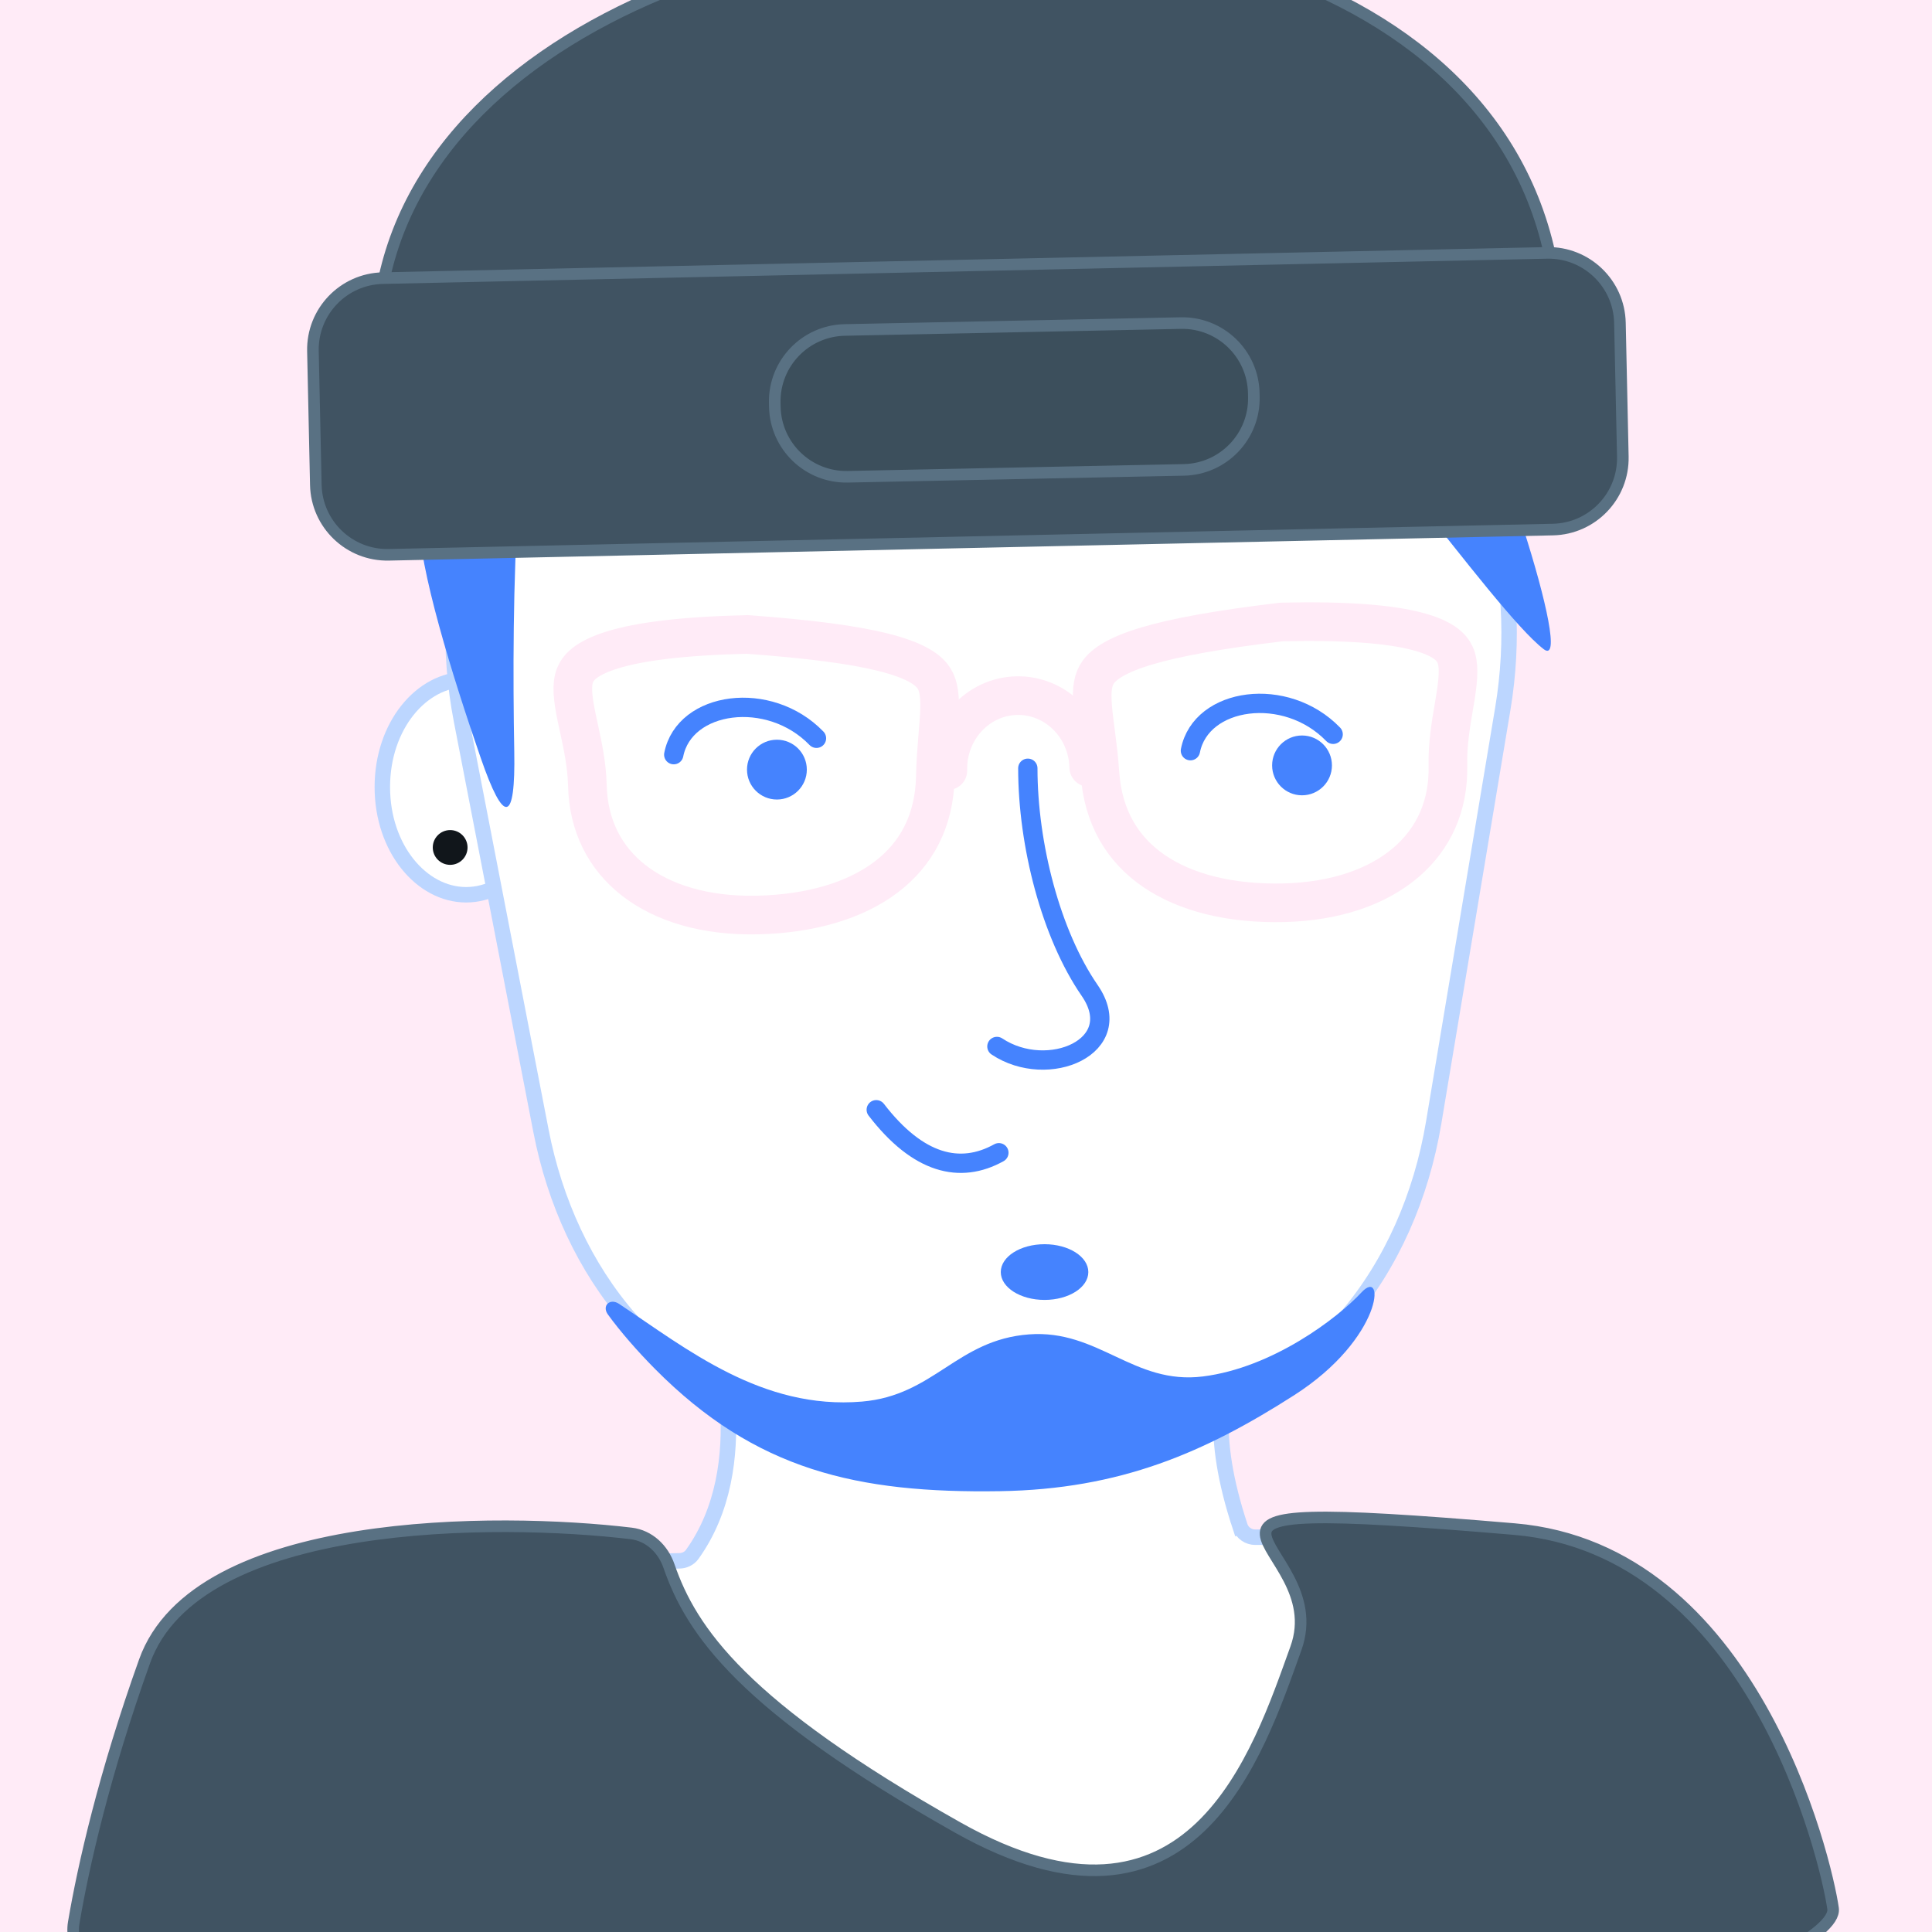
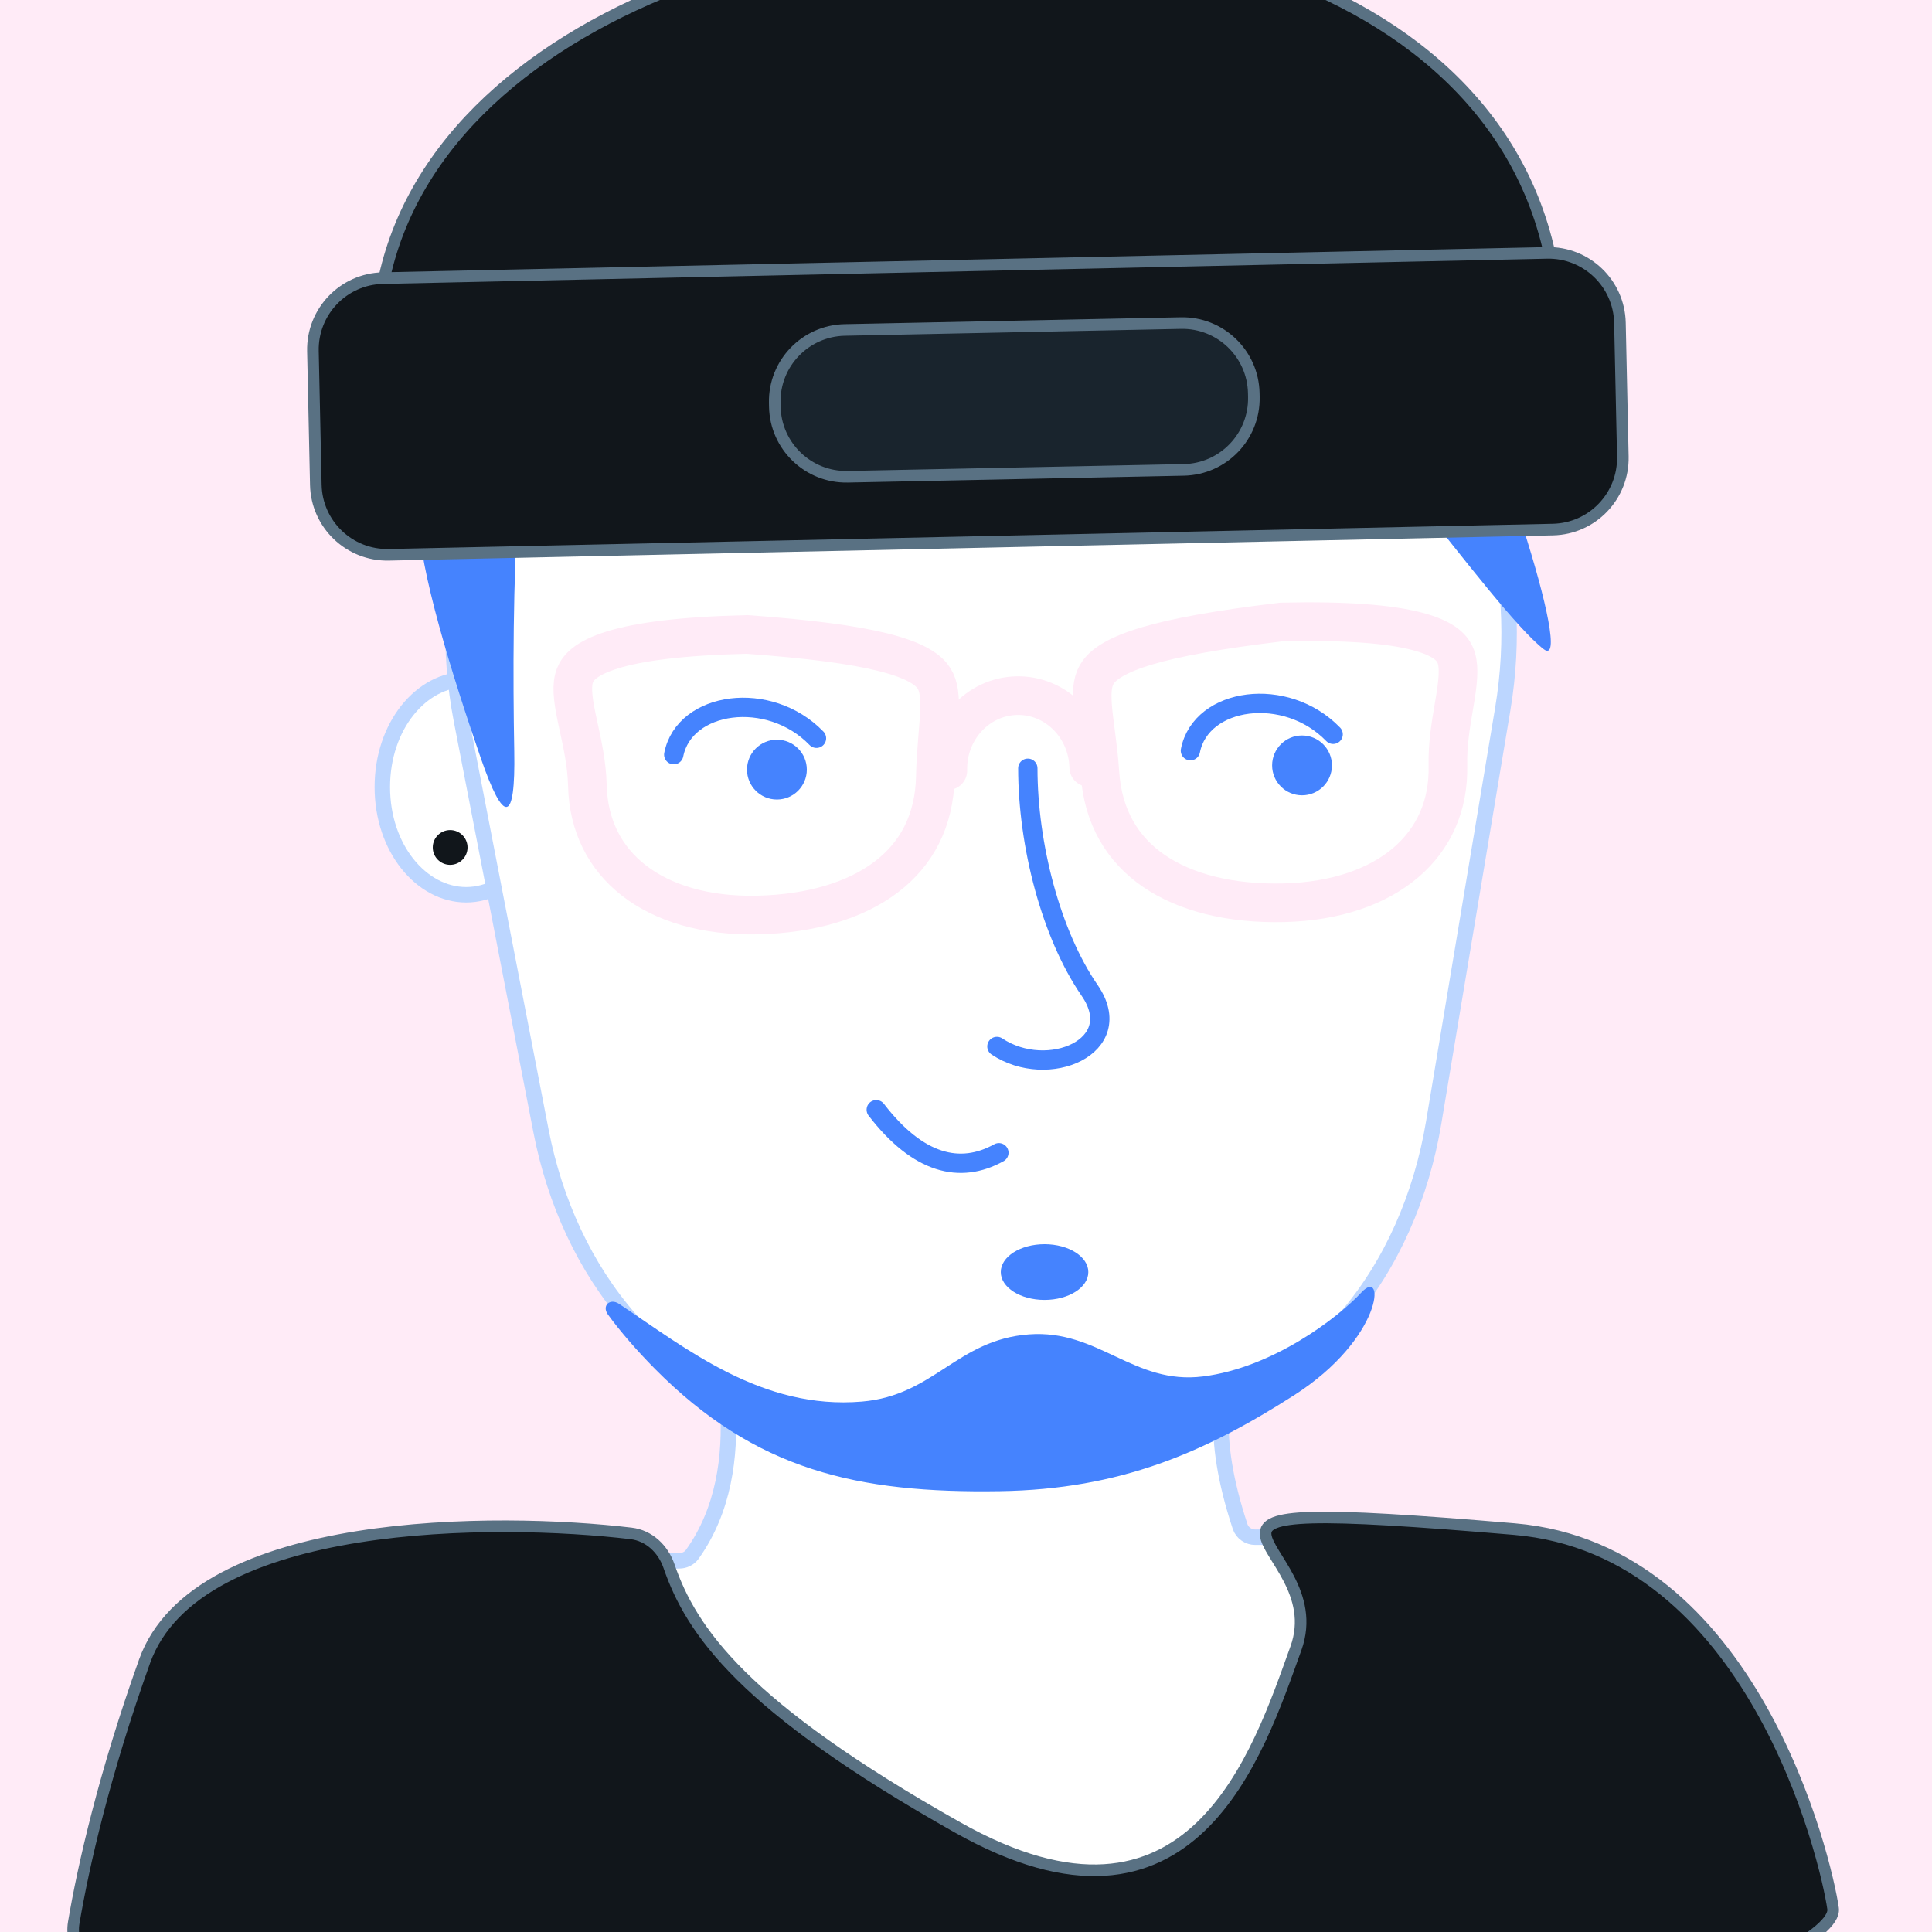
<svg xmlns="http://www.w3.org/2000/svg" width="500" height="500" viewBox="0 0 500 500" fill="none">
  <g clip-path="url(#clip0_664_1254)">
    <rect width="500" height="500" transform="matrix(1 0 0 -1 0 500)" fill="#FFEBF7" />
    <path d="M221.281 297.853H286.741C286.741 297.853 286.741 385.399 310.659 417.328C334.576 449.257 277.842 456.328 256.529 457.465C233.645 458.686 177.565 423.508 199.423 410.118C221.281 396.729 221.281 297.853 221.281 297.853Z" fill="white" />
-     <path d="M322.838 394.438L320.939 395.066C321.505 396.778 323.177 397.841 324.85 397.829C344.157 397.685 355.17 403.065 360.384 410.654C365.608 418.255 365.486 428.762 360.933 439.952C351.811 462.37 325.557 485.753 295.709 488.934C276.754 490.954 253.709 486.625 231.238 478.846C208.796 471.077 187.117 459.935 170.943 448.517C162.853 442.805 156.195 437.064 151.513 431.688C146.78 426.253 144.287 421.443 144.043 417.579C143.925 415.704 144.334 414.044 145.295 412.563C146.27 411.061 147.893 409.624 150.385 408.361C155.419 405.81 163.654 404.143 175.903 403.936C177.053 403.917 178.345 403.388 179.132 402.294C187.405 390.791 189.097 376.712 188.371 364.438C187.643 352.142 184.474 341.403 182.749 336.331C182.743 336.311 182.743 336.3 182.745 336.289C182.748 336.273 182.757 336.25 182.774 336.227C182.791 336.205 182.807 336.195 182.813 336.193L182.815 336.192L182.815 336.192L182.815 336.192L182.817 336.192C182.818 336.192 182.822 336.192 182.827 336.192L319.519 347.828C319.545 347.847 319.591 347.885 319.655 347.956C319.835 348.155 320.041 348.496 320.201 348.949C320.359 349.396 320.439 349.859 320.439 350.248C320.44 350.439 320.421 350.589 320.396 350.696C320.372 350.799 320.348 350.839 320.348 350.839L320.349 350.839C316.044 357.665 312.921 370.798 320.939 395.066L322.838 394.438ZM319.493 347.812C319.493 347.812 319.495 347.812 319.498 347.814C319.495 347.813 319.493 347.812 319.493 347.812Z" fill="white" stroke="#BCD6FF" stroke-width="4" />
-     <path d="M37.421 429.923C50.899 392.317 128.95 392.742 163.331 396.846C167.991 397.402 171.602 400.861 173.132 405.298C178.943 422.147 192.243 441.62 247.831 472.946C308.602 507.192 325.602 453.665 335.378 426.598C345.596 398.304 285.421 386.686 391.921 395.73C453.728 400.978 472.571 481.179 474.395 493.906C476.22 506.632 381.352 541.176 322.971 533.904C264.591 526.631 208.035 510.269 151.479 510.269H30.234C23.291 510.269 17.93 504.403 19.087 497.558C21.553 482.976 26.98 459.058 37.421 429.923Z" fill="#405362" stroke="#597183" stroke-width="3" />
-     <path d="M238.321 181.721C237.783 193.727 232.437 202.601 223.748 208.629C214.887 214.776 202.246 218.144 187.135 218.144C172.179 218.144 160.249 214.259 152.176 207.92C144.21 201.666 139.7 192.812 139.7 181.945C139.7 176.297 138.589 170.805 137.664 166.234C137.472 165.286 137.288 164.377 137.124 163.515C136.077 158.019 135.877 154.631 136.949 152.146C137.841 150.08 140.211 147.444 147.866 145.356C155.517 143.269 167.493 142.01 185.969 142C203.573 143.627 215.714 145.449 224.056 147.637C232.546 149.864 236.284 152.273 238.029 154.436C239.62 156.41 240.187 158.968 239.942 163.619C239.834 165.686 239.584 167.931 239.291 170.557C239.254 170.895 239.215 171.24 239.176 171.592C238.842 174.609 238.488 178.004 238.321 181.721Z" stroke="#FFEBF7" stroke-width="10" />
-     <path d="M283.701 181.721C284.239 193.727 289.585 202.601 298.274 208.629C307.135 214.776 319.776 218.144 334.887 218.144C349.843 218.144 361.773 214.259 369.846 207.92C377.812 201.666 382.322 192.812 382.322 181.945C382.322 176.297 383.433 170.805 384.358 166.234C384.55 165.286 384.734 164.377 384.898 163.515C385.945 158.019 386.146 154.631 385.073 152.146C384.181 150.08 381.812 147.444 374.156 145.356C366.506 143.269 354.529 142.01 336.053 142C318.449 143.627 306.308 145.449 297.967 147.637C289.476 149.864 285.738 152.273 283.994 154.436C282.402 156.41 281.835 158.968 282.08 163.619C282.189 165.686 282.439 167.931 282.731 170.557C282.769 170.895 282.807 171.24 282.846 171.592C283.18 174.609 283.534 178.004 283.701 181.721Z" stroke="#FFEBF7" stroke-width="10" />
+     <path d="M182.827 336.192L319.519 347.828C319.545 347.847 319.591 347.885 319.655 347.956C319.835 348.155 320.041 348.496 320.201 348.949C320.359 349.396 320.439 349.859 320.439 350.248C320.44 350.439 320.421 350.589 320.396 350.696C320.37 350.805 320.345 350.844 320.349 350.839C316.044 357.665 312.921 370.798 320.939 395.066C321.505 396.778 323.177 397.841 324.85 397.829C344.157 397.685 355.17 403.065 360.384 410.654C365.608 418.255 365.486 428.762 360.933 439.952C351.811 462.37 325.557 485.753 295.709 488.934C276.754 490.954 253.709 486.625 231.238 478.846C208.796 471.077 187.117 459.935 170.943 448.517C162.853 442.805 156.195 437.064 151.513 431.688C146.78 426.253 144.287 421.443 144.043 417.579C143.925 415.704 144.334 414.044 145.295 412.563C146.27 411.061 147.893 409.624 150.385 408.361C155.419 405.81 163.654 404.143 175.903 403.936C177.053 403.917 178.345 403.388 179.132 402.294C187.405 390.791 189.097 376.712 188.371 364.438C187.643 352.142 184.474 341.403 182.749 336.331C182.743 336.311 182.743 336.3 182.745 336.289C182.748 336.273 182.757 336.25 182.774 336.227C182.791 336.205 182.807 336.195 182.813 336.193L182.815 336.192L182.815 336.192L182.815 336.192L182.817 336.192C182.818 336.192 182.822 336.192 182.827 336.192ZM319.493 347.812C319.493 347.811 319.495 347.812 319.498 347.814C319.495 347.813 319.493 347.812 319.493 347.812Z" fill="white" stroke="#BCD6FF" stroke-width="4" />
+     <path d="M37.421 429.923C50.899 392.317 128.95 392.742 163.331 396.846C167.991 397.402 171.602 400.861 173.132 405.298C178.943 422.147 192.243 441.62 247.831 472.946C308.602 507.192 325.602 453.665 335.378 426.598C345.596 398.304 285.421 386.686 391.921 395.73C453.728 400.978 472.571 481.179 474.395 493.906C476.22 506.632 381.352 541.176 322.971 533.904C264.591 526.631 208.035 510.269 151.479 510.269H30.234C23.291 510.269 17.93 504.403 19.087 497.558C21.553 482.976 26.98 459.058 37.421 429.923Z" fill="#11161B" stroke="#597183" stroke-width="3" />
+     <path d="M238.321 181.721C237.783 193.727 232.437 202.601 223.748 208.629C214.887 214.776 202.246 218.144 187.135 218.144C172.179 218.144 160.249 214.259 152.176 207.92C144.21 201.666 139.7 192.812 139.7 181.945C139.7 176.297 138.589 170.805 137.664 166.234C137.472 165.286 137.288 164.377 137.124 163.515C136.077 158.019 135.877 154.631 136.949 152.146C137.841 150.08 140.211 147.444 147.866 145.356C155.517 143.269 167.493 142.01 185.969 142C203.573 143.627 215.714 145.449 224.056 147.637C232.546 149.864 236.284 152.273 238.029 154.436C239.62 156.41 240.187 158.968 239.942 163.619C239.834 165.686 239.584 167.931 239.291 170.558C239.253 170.896 239.215 171.24 239.176 171.592C238.842 174.609 238.488 178.004 238.321 181.721Z" stroke="#FFEBF7" stroke-width="10" />
+     <path d="M283.701 181.721C284.239 193.727 289.585 202.601 298.274 208.629C307.135 214.776 319.776 218.144 334.887 218.144C349.843 218.144 361.773 214.259 369.846 207.92C377.812 201.666 382.322 192.812 382.322 181.945C382.322 176.297 383.433 170.805 384.358 166.234C384.55 165.286 384.734 164.377 384.898 163.515C385.945 158.019 386.146 154.631 385.073 152.146C384.181 150.08 381.812 147.444 374.156 145.356C366.506 143.269 354.529 142.01 336.053 142C318.449 143.627 306.308 145.449 297.967 147.637C289.476 149.864 285.738 152.273 283.994 154.436C282.402 156.41 281.835 158.968 282.08 163.619C282.189 165.686 282.439 167.931 282.731 170.558C282.769 170.896 282.807 171.24 282.846 171.592C283.18 174.609 283.534 178.004 283.701 181.721Z" stroke="#FFEBF7" stroke-width="10" />
    <path d="M241.444 180.2C241.444 169.269 250.304 160.409 261.235 160.409C272.165 160.409 281.026 169.269 281.026 180.2" stroke="#FFEBF7" stroke-width="10" stroke-linecap="round" />
    <path d="M142.325 203.694C142.325 219.543 132.207 231.563 120.636 231.563C109.065 231.563 98.947 219.543 98.947 203.694C98.947 187.846 109.065 175.825 120.636 175.825C132.207 175.825 142.325 187.846 142.325 203.694Z" fill="white" stroke="#BCD6FF" stroke-width="4" />
-     <path d="M119.435 186.498C105.325 113.678 161.106 46.052 235.28 46.052H272.526C345.46 46.052 400.93 111.555 388.914 183.493L371.033 290.546C364.688 328.531 340.048 361.178 302.547 367.029C288.926 369.154 273.326 370.607 256.135 370.607C238.137 370.607 221.883 369.014 207.819 366.725C171.405 360.799 147.133 329.45 140.013 292.705L119.435 186.498Z" fill="white" stroke="#BCD6FF" stroke-width="4" />
+     <path d="M235.28 46.052H272.526C345.46 46.052 400.93 111.555 388.914 183.493L371.032 290.546C364.688 328.531 340.048 361.178 302.547 367.029C288.926 369.154 273.326 370.607 256.135 370.607C238.137 370.607 221.884 369.014 207.819 366.725C171.405 360.799 147.133 329.45 140.013 292.705L119.435 186.498C105.325 113.678 161.106 46.052 235.28 46.052Z" fill="white" stroke="#BCD6FF" stroke-width="4" />
    <circle cx="201.065" cy="199.176" r="7.74" fill="#4583FE" />
    <path d="M211.303 191.068C199.053 178.398 177.097 181.48 174.365 195.307" stroke="#4583FE" stroke-width="5" stroke-linecap="round" />
    <circle cx="336.964" cy="198.084" r="7.74" fill="#4583FE" />
    <path d="M345.017 190.038C332.768 177.368 310.811 180.45 308.08 194.277" stroke="#4583FE" stroke-width="5" stroke-linecap="round" />
-     <path d="M242.067 200.976C241.84 212.519 237.107 221.091 229.333 226.987C221.403 233.002 209.951 236.48 196.12 236.803C182.452 237.121 171.499 233.68 164.011 227.844C156.617 222.08 152.257 213.73 152.013 203.29C151.887 197.872 150.741 192.626 149.787 188.26C149.589 187.355 149.399 186.488 149.229 185.664C148.141 180.413 147.883 177.17 148.81 174.777C149.56 172.842 151.592 170.335 158.483 168.203C165.406 166.061 176.339 164.599 193.326 164.191C209.554 165.374 220.732 166.857 228.413 168.764C236.229 170.704 239.623 172.899 241.215 174.858C242.69 176.674 243.278 179.095 243.156 183.577C243.102 185.562 242.922 187.72 242.711 190.246C242.684 190.571 242.656 190.903 242.629 191.24C242.388 194.142 242.138 197.406 242.067 200.976Z" stroke="#FFEBF7" stroke-width="10" />
+     <path d="M242.067 200.976C241.84 212.519 237.107 221.091 229.333 226.987C221.403 233.002 209.951 236.48 196.12 236.803C182.452 237.121 171.499 233.68 164.011 227.844C156.617 222.08 152.257 213.73 152.013 203.29C151.887 197.872 150.741 192.626 149.787 188.26C149.589 187.355 149.399 186.488 149.229 185.664C148.141 180.413 147.883 177.17 148.81 174.777C149.56 172.842 151.592 170.335 158.483 168.203C165.406 166.061 176.339 164.599 193.326 164.191C209.554 165.374 220.731 166.857 228.413 168.764C236.229 170.704 239.623 172.899 241.215 174.858C242.69 176.674 243.278 179.095 243.156 183.577C243.102 185.562 242.922 187.72 242.711 190.246C242.684 190.571 242.656 190.903 242.629 191.24C242.388 194.142 242.138 197.406 242.067 200.976Z" stroke="#FFEBF7" stroke-width="10" />
    <path d="M284.654 199.983C285.42 211.504 290.547 219.846 298.587 225.373C306.788 231.012 318.391 233.953 332.221 233.631C345.889 233.312 356.67 229.364 363.878 223.185C370.995 217.083 374.962 208.54 374.719 198.099C374.592 192.681 375.493 187.388 376.243 182.982C376.398 182.069 376.547 181.193 376.679 180.363C377.521 175.067 377.628 171.816 376.59 169.469C375.751 167.57 373.604 165.16 366.622 163.352C359.606 161.535 348.617 160.583 331.629 160.968C315.474 162.905 304.378 164.907 296.793 167.17C289.077 169.473 285.788 171.823 284.289 173.855C282.901 175.737 282.426 178.182 282.757 182.654C282.903 184.634 283.183 186.782 283.511 189.295C283.554 189.619 283.597 189.949 283.64 190.285C284.015 193.172 284.418 196.421 284.654 199.983Z" stroke="#FFEBF7" stroke-width="10" />
    <path d="M245.303 199.44C245.058 188.955 253.022 180.265 263.09 180.03C273.159 179.796 281.519 188.105 281.763 198.59" stroke="#FFEBF7" stroke-width="10" stroke-linecap="round" />
    <path d="M280.434 112.031C262.681 97.726 233.991 82.16 198.972 82.16C132.589 82.16 173.726 77.337 144.385 88.34C133.054 92.588 132.395 156.365 133.09 194.464C133.428 213.01 130.468 213.67 124.407 196.14C117.118 175.059 108.336 146.912 108.336 133.657C108.336 -6.177 278.17 61.706 365.284 78.23C368.032 78.751 370.45 80.21 371.904 82.6C386.014 105.793 407.857 174.428 399.5 168C386.111 157.7 343.166 94.519 343.166 106.879C343.166 108.484 342.964 109.664 342.625 110.58C339.79 118.25 326.833 121.237 322.122 114.553C316.636 106.768 314.986 99.669 299.908 99.669C290.744 99.669 290.34 102.28 292.564 106.583C297.234 115.615 288.351 118.411 280.434 112.031Z" fill="#4583FE" />
    <path d="M223.063 362.73C197.214 364.9 177.759 349.122 160.216 337.441C157.857 335.871 155.671 337.908 157.335 340.202C160.541 344.622 164.987 349.714 169.53 354.295C195.568 380.549 221.917 386.484 258.78 385.915C289.984 385.433 311.821 375.862 334.901 361.096C357.982 346.33 358.585 327.757 352.357 334.462C346.129 341.167 329.327 353.966 311.332 356.224C293.379 358.477 284.313 343.993 266.296 345.337C247.646 346.727 241.757 361.161 223.063 362.73Z" fill="#4583FE" />
    <path d="M226.774 287.199C237.6 301.275 248.476 303.902 258.507 298.327" stroke="#4583FE" stroke-width="5" stroke-linecap="round" />
    <ellipse cx="270.329" cy="329.209" rx="11.329" ry="7.21" fill="#4583FE" />
    <path d="M266 198.823C266 218.654 272 241.823 282 256.323C292 270.823 271.196 279.621 258 270.823" stroke="#4583FE" stroke-width="5" stroke-linecap="round" stroke-linejoin="round" />
    <circle cx="116.5" cy="219.323" r="4.5" fill="#11161B" />
-     <path d="M106.729 131.731C29.684 -52.254 465.37 -84.546 395.781 131.68C388.415 113.538 209.256 102.632 180.169 109.066C143.91 117.086 119.878 155.88 106.729 131.731Z" fill="#405362" stroke="#597183" stroke-width="3" />
-     <rect x="80.585" y="72.379" width="338.33" height="71.62" rx="18.5" transform="rotate(-1.24178 80.5847 72.3795)" fill="#405362" stroke="#597183" stroke-width="3" />
-     <rect x="200.124" y="85.774" width="124" height="38" rx="18.5" transform="rotate(-1.17266 200.124 85.7744)" fill="#3C4F5C" stroke="#597183" stroke-width="3" />
+     <path d="M106.729 131.731C29.684 -52.254 465.37 -84.546 395.781 131.68C388.415 113.538 209.256 102.632 180.169 109.066C143.91 117.086 119.878 155.88 106.729 131.731Z" fill="#11161B" stroke="#597183" stroke-width="3" />
+     <rect x="80.585" y="72.379" width="338.33" height="71.62" rx="18.5" transform="rotate(-1.24178 80.5847 72.3795)" fill="#11161B" stroke="#597183" stroke-width="3" />
+     <rect x="200.124" y="85.774" width="124" height="38" rx="18.5" transform="rotate(-1.17266 200.124 85.7744)" fill="#19242D" stroke="#597183" stroke-width="3" />
  </g>
  <defs>
    <clipPath id="clip0_664_1254">
      <rect width="500" height="500" fill="white" transform="matrix(1 0 0 -1 0 500)" />
    </clipPath>
  </defs>
</svg>
